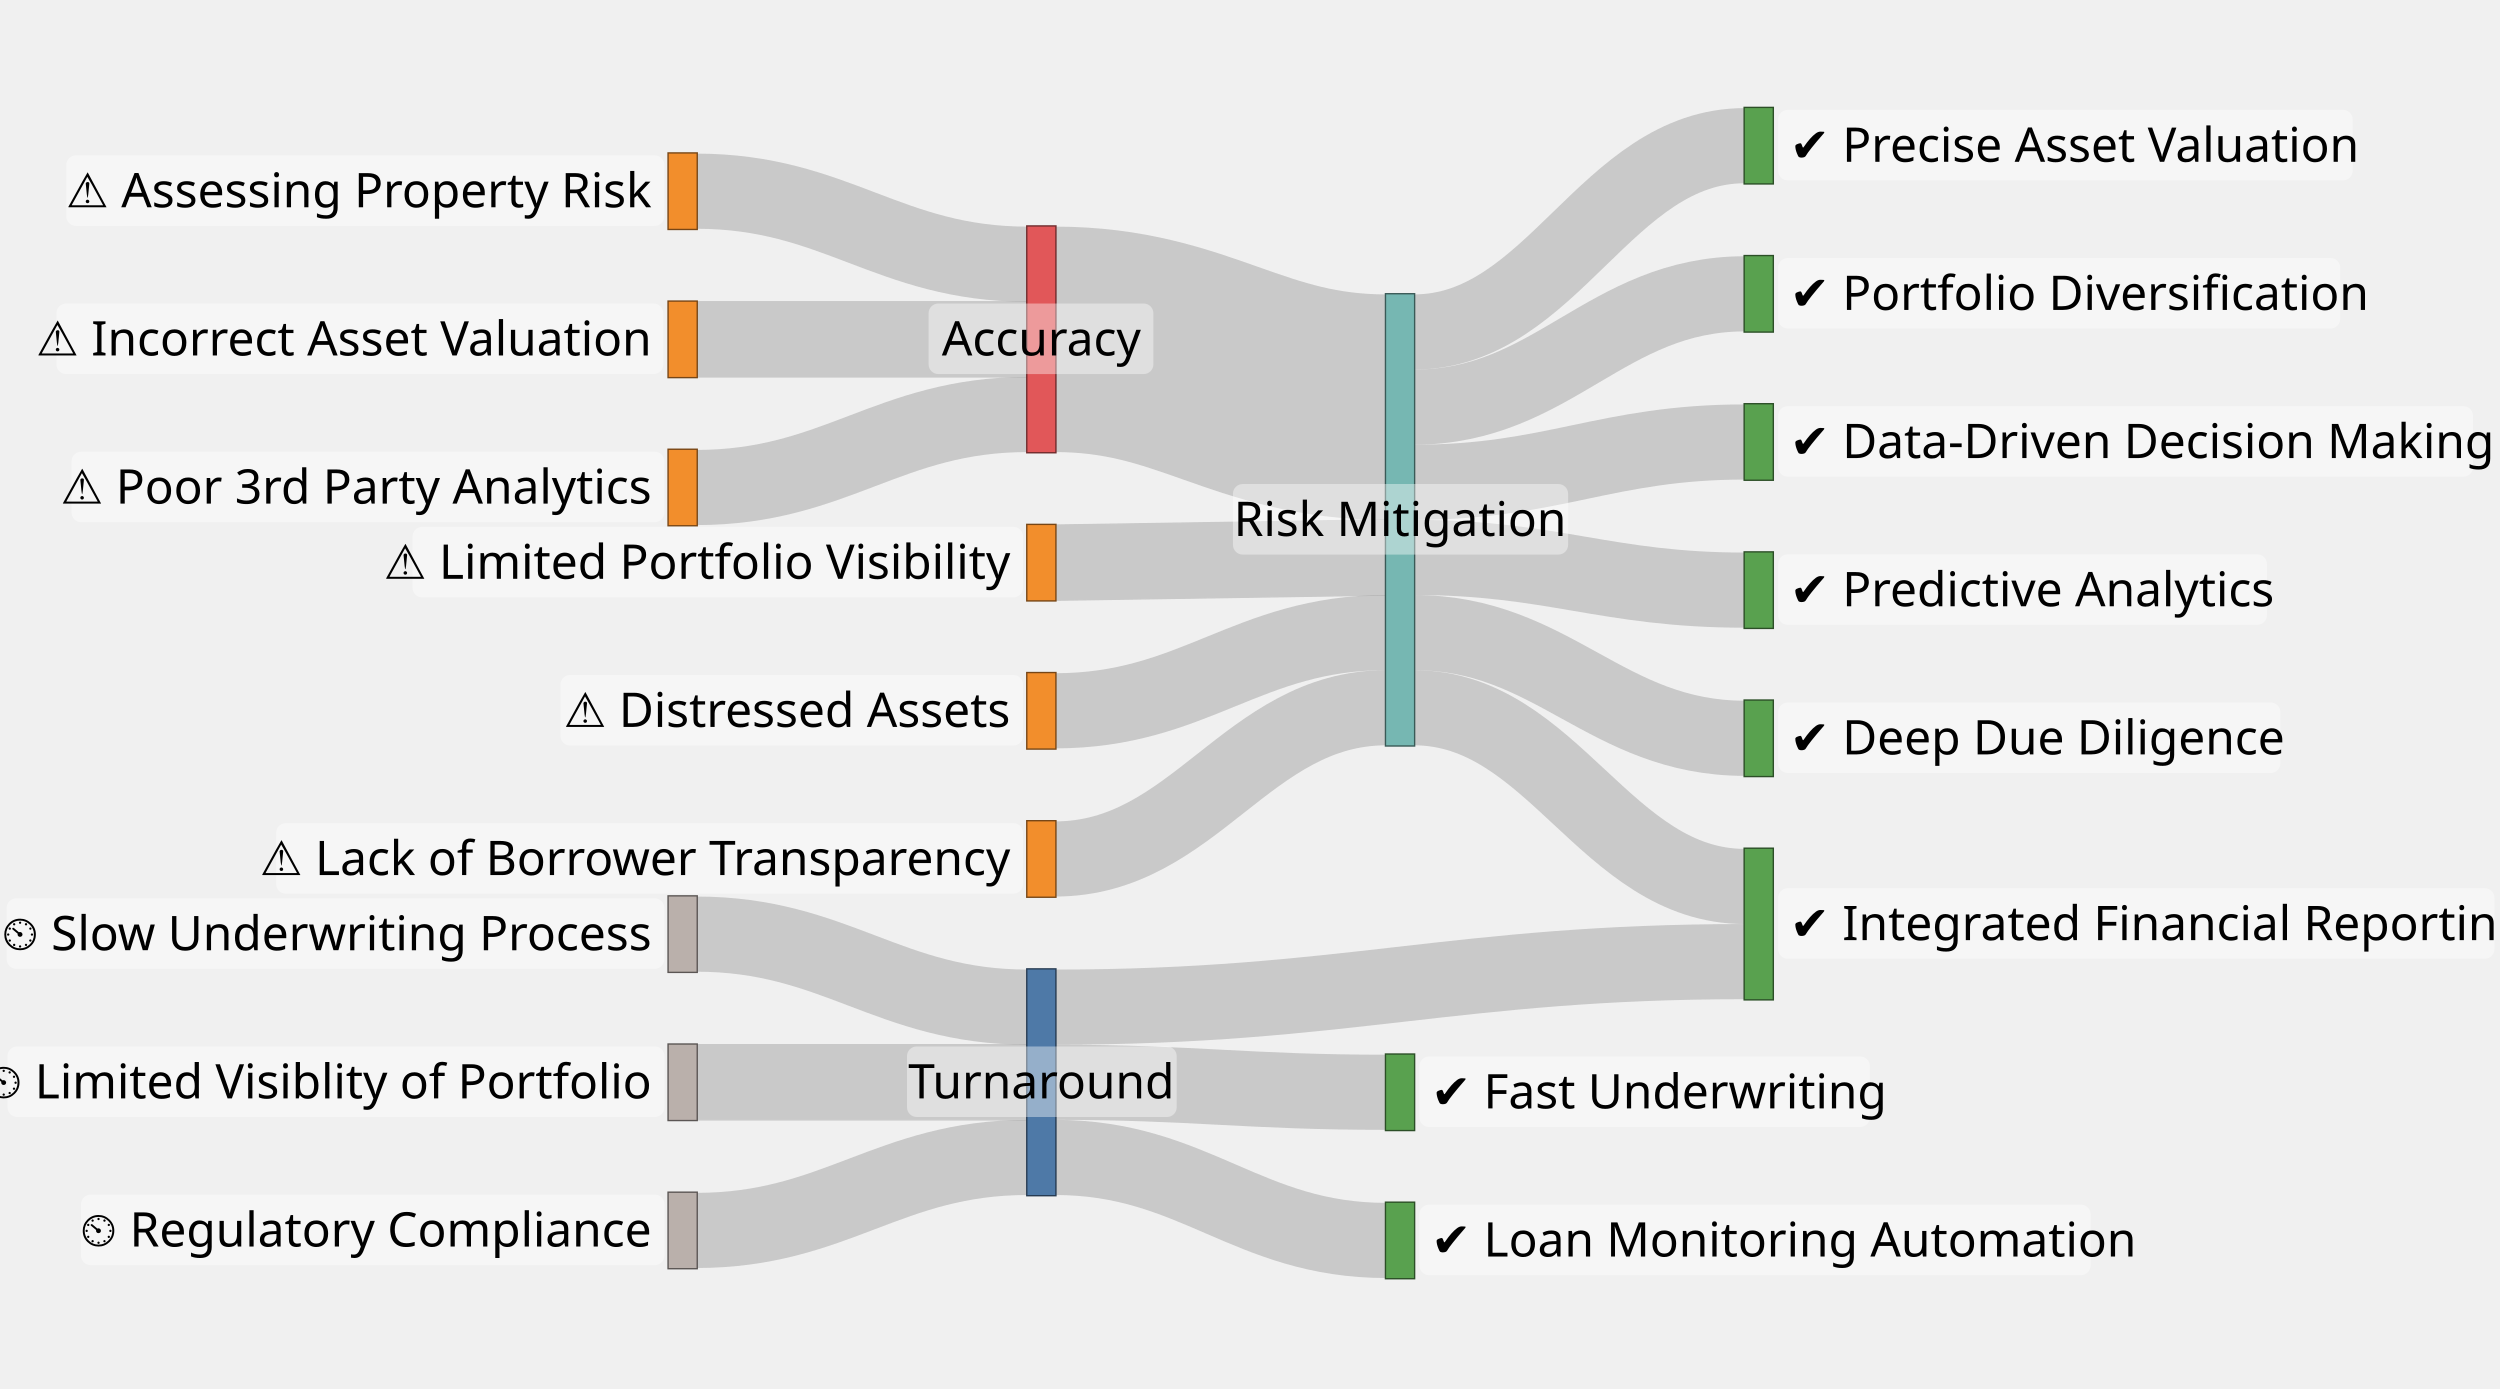
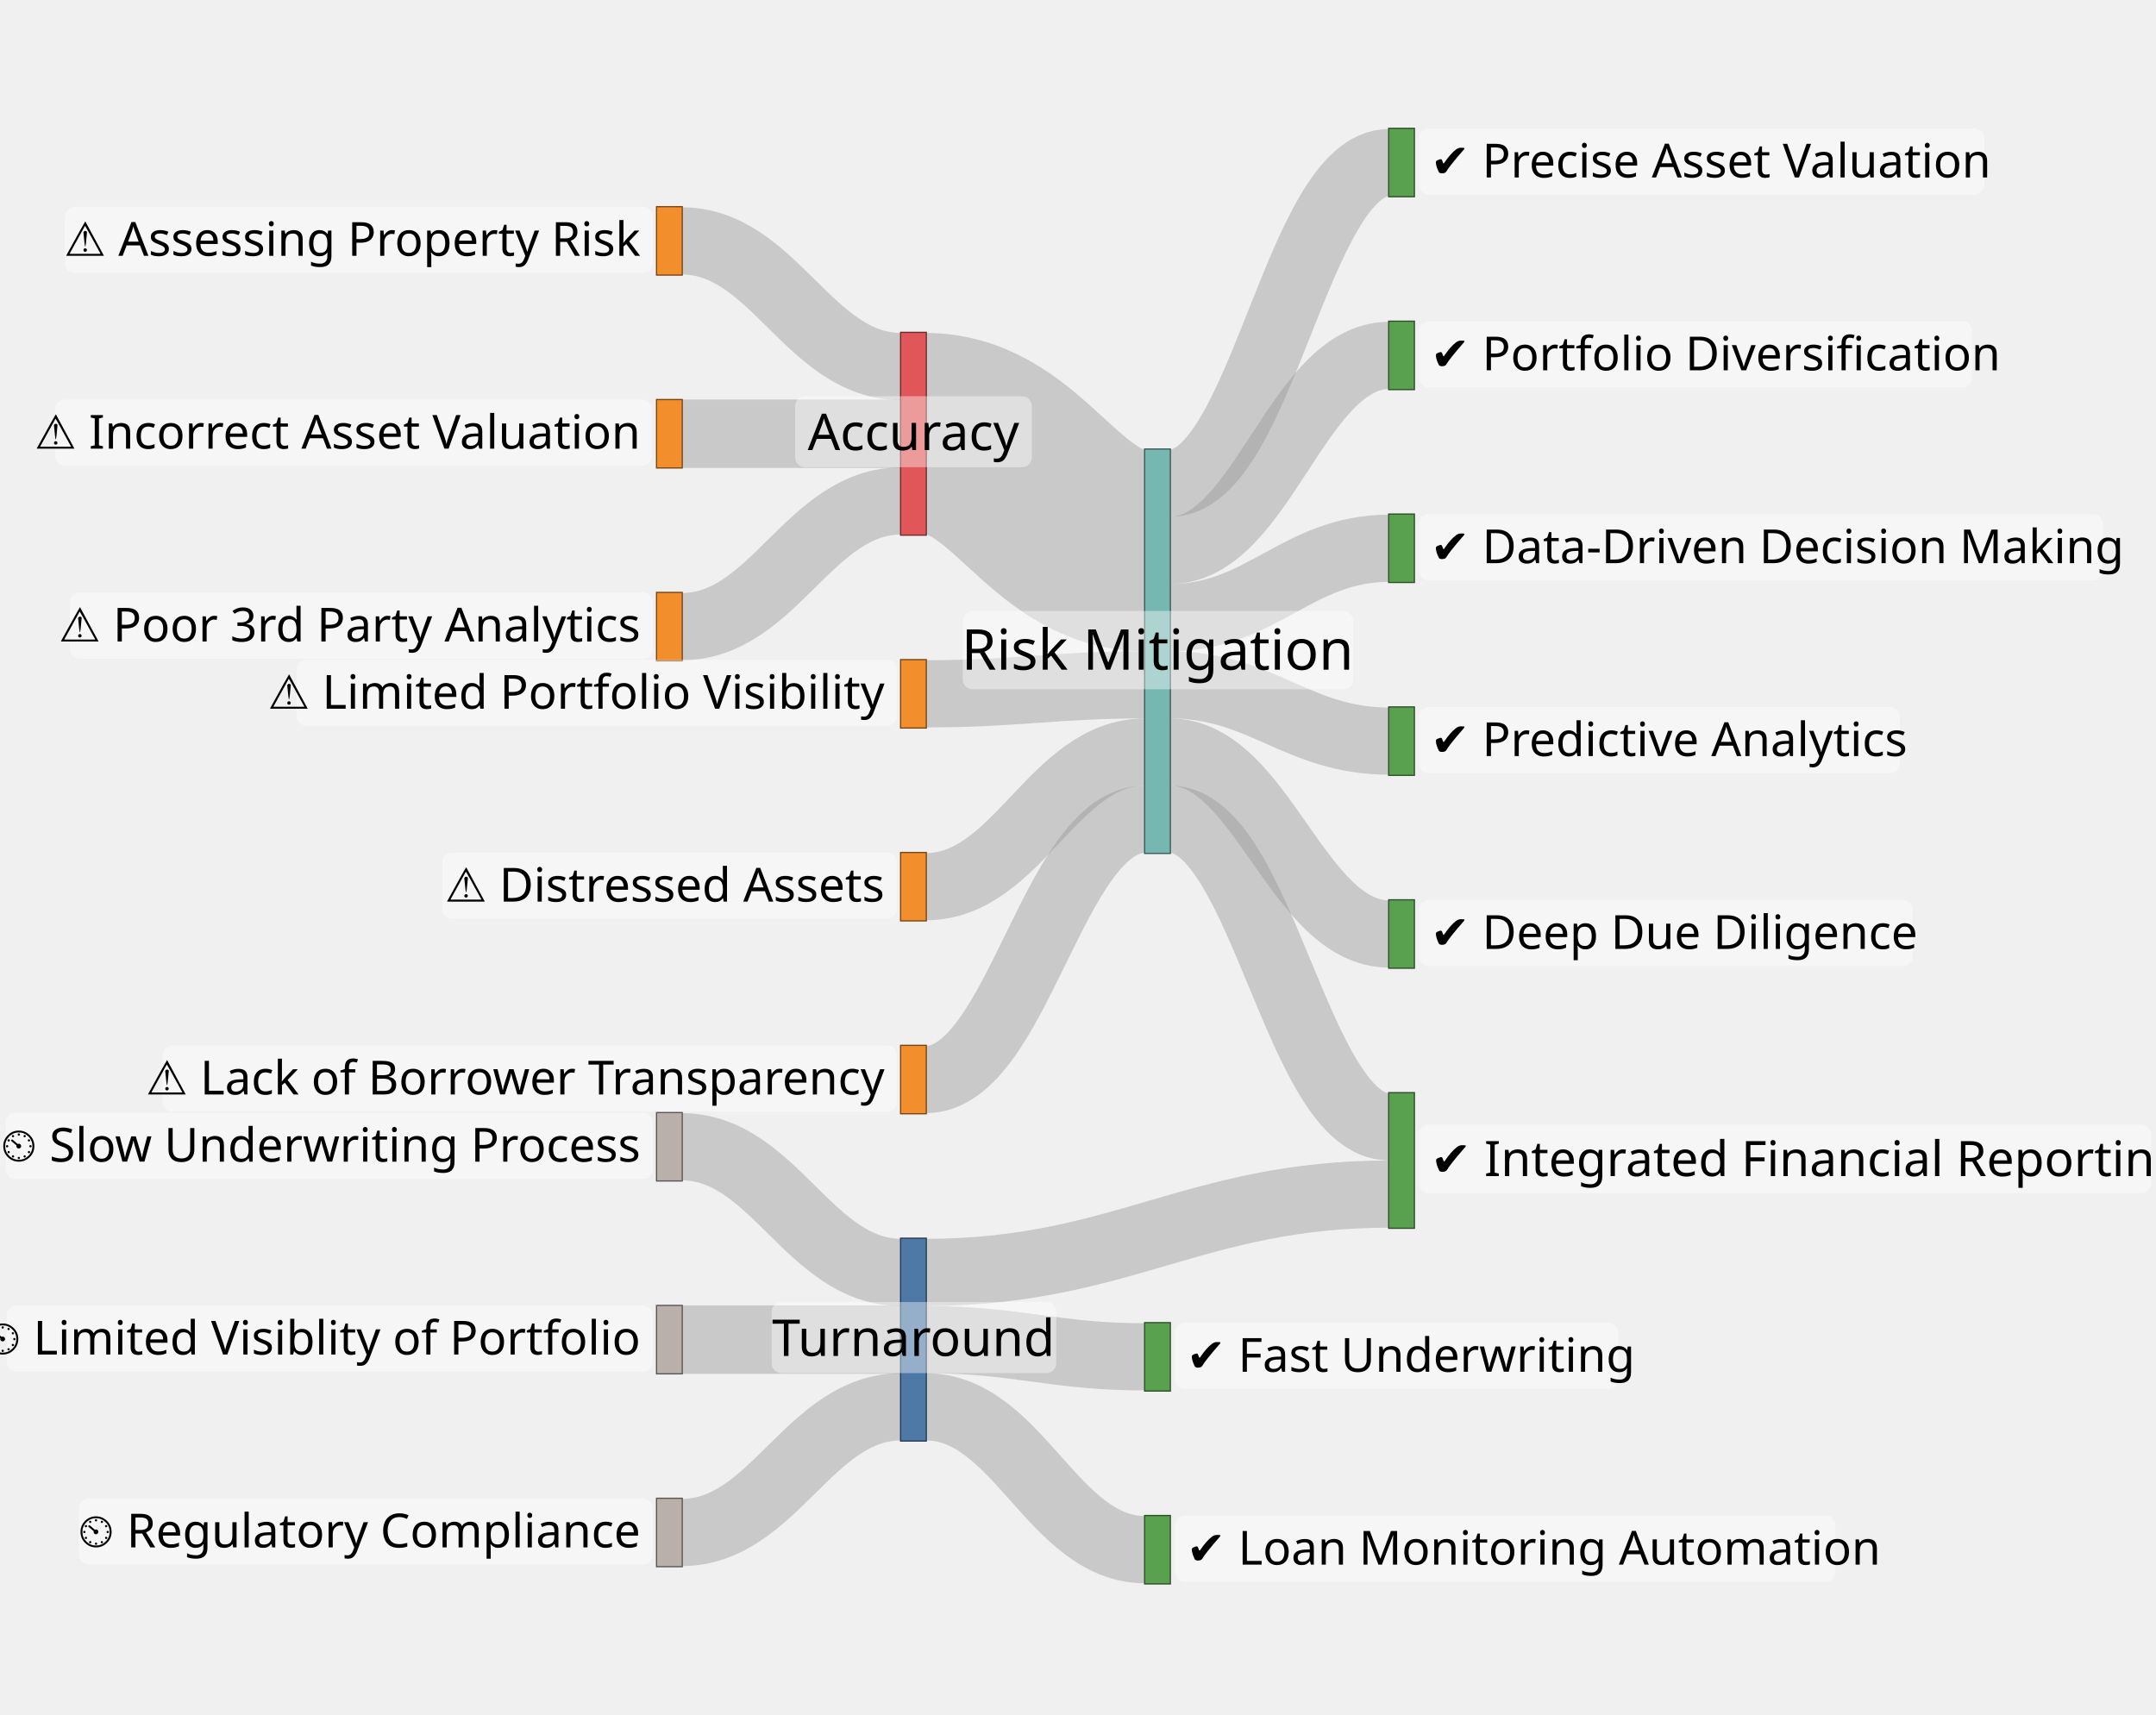
- <svg xmlns="http://www.w3.org/2000/svg" height="500" width="900">
-   <g transform="translate(240.754,2)">
+ <svg xmlns="http://www.w3.org/2000/svg" height="700" width="880">
+   <g transform="translate(268.222,2)">
    <g id="sankey_flows">
-       <path id="flow12" d="M139.13 120.165C189.165 120.165 208.226 144.57 258.261 144.57" fill="none" stroke-width="81.161" stroke="#999999" opacity="0.45" />
-       <path id="flow0" d="M10 334.284C60.035 334.284 79.096 360.568 129.13 360.568" fill="none" stroke-width="27.054" stroke="#999999" opacity="0.45" />
-       <path id="flow1" d="M10 374.094v27.054L129.13 401.148v-27.054z" fill="#999999" stroke-width="0.5" stroke="#999999" opacity="0.45" />
-       <path id="flow2" d="M10 440.958C60.035 440.958 79.096 414.675 129.13 414.675" fill="none" stroke-width="27.054" stroke="#999999" opacity="0.45" />
-       <path id="flow3" d="M10 66.827C60.035 66.827 79.096 93.111 129.13 93.111" fill="none" stroke-width="27.054" stroke="#999999" opacity="0.45" />
-       <path id="flow4" d="M10 106.638v27.054L129.13 133.691v-27.054z" fill="#999999" stroke-width="0.5" stroke="#999999" opacity="0.45" />
-       <path id="flow5" d="M10 173.502C60.035 173.502 79.096 147.218 129.13 147.218" fill="none" stroke-width="27.054" stroke="#999999" opacity="0.45" />
-       <path id="flow6" d="M139.13 187.029v27.054L258.261 212.204v-27.054z" fill="#999999" stroke-width="0.5" stroke="#999999" opacity="0.45" />
-       <path id="flow7" d="M139.13 253.893C189.165 253.893 208.226 225.73 258.261 225.73" fill="none" stroke-width="27.054" stroke="#999999" opacity="0.45" />
-       <path id="flow8" d="M139.13 307.23C189.165 307.23 208.226 252.784 258.261 252.784" fill="none" stroke-width="27.054" stroke="#999999" opacity="0.45" />
-       <path id="flow9" d="M139.13 387.621C189.165 387.621 208.226 391.224 258.261 391.224" fill="none" stroke-width="27.054" stroke="#999999" opacity="0.45" />
-       <path id="flow10" d="M139.13 414.675C189.165 414.675 208.226 444.561 258.261 444.561" fill="none" stroke-width="27.054" stroke="#999999" opacity="0.45" />
-       <path id="flow11" d="M139.13 360.568C243.4 360.568 283.122 344.179 387.391 344.179" fill="none" stroke-width="27.054" stroke="#999999" opacity="0.45" />
-       <path id="flow13" d="M268.261 117.516C318.295 117.516 337.356 50.439 387.391 50.439" fill="none" stroke-width="27.054" stroke="#999999" opacity="0.45" />
-       <path id="flow14" d="M268.261 144.57C318.295 144.57 337.356 103.776 387.391 103.776" fill="none" stroke-width="27.054" stroke="#999999" opacity="0.45" />
-       <path id="flow15" d="M268.261 171.623C318.295 171.623 337.356 157.114 387.391 157.114" fill="none" stroke-width="27.054" stroke="#999999" opacity="0.45" />
-       <path id="flow16" d="M268.261 252.784C318.295 252.784 337.356 317.126 387.391 317.126" fill="none" stroke-width="27.054" stroke="#999999" opacity="0.45" />
-       <path id="flow17" d="M268.261 198.677C318.295 198.677 337.356 210.451 387.391 210.451" fill="none" stroke-width="27.054" stroke="#999999" opacity="0.45" />
-       <path id="flow18" d="M268.261 225.73C318.295 225.73 337.356 263.788 387.391 263.788" fill="none" stroke-width="27.054" stroke="#999999" opacity="0.45" />
+       <path id="flow12" d="M109.613 175.074C147.25 175.074 161.588 222.709 199.225 222.709" fill="none" stroke-width="82.299" stroke="#999999" opacity="0.45" />
+       <path id="flow0" d="M10 466.147C47.637 466.147 61.975 517.45 99.613 517.45" fill="none" stroke-width="27.433" stroke="#999999" opacity="0.45" />
+       <path id="flow1" d="M10 531.166v27.433L99.613 558.599v-27.433z" fill="#999999" stroke-width="0.5" stroke="#999999" opacity="0.45" />
+       <path id="flow2" d="M10 623.618C47.637 623.618 61.975 572.315 99.613 572.315" fill="none" stroke-width="27.433" stroke="#999999" opacity="0.45" />
+       <path id="flow3" d="M10 96.338C47.637 96.338 61.975 147.641 99.613 147.641" fill="none" stroke-width="27.433" stroke="#999999" opacity="0.45" />
+       <path id="flow4" d="M10 161.357v27.433L99.613 188.79v-27.433z" fill="#999999" stroke-width="0.5" stroke="#999999" opacity="0.45" />
+       <path id="flow5" d="M10 253.81C47.637 253.81 61.975 202.507 99.613 202.507" fill="none" stroke-width="27.433" stroke="#999999" opacity="0.45" />
+       <path id="flow6" d="M109.613 281.242C147.25 281.242 161.588 277.575 199.225 277.575" fill="none" stroke-width="27.433" stroke="#999999" opacity="0.45" />
+       <path id="flow7" d="M109.613 359.978C147.25 359.978 161.588 305.008 199.225 305.008" fill="none" stroke-width="27.433" stroke="#999999" opacity="0.45" />
+       <path id="flow8" d="M109.613 438.714C147.25 438.714 161.588 332.441 199.225 332.441" fill="none" stroke-width="27.433" stroke="#999999" opacity="0.45" />
+       <path id="flow9" d="M109.613 544.883C147.25 544.883 161.588 551.914 199.225 551.914" fill="none" stroke-width="27.433" stroke="#999999" opacity="0.45" />
+       <path id="flow10" d="M109.613 572.315C147.25 572.315 161.588 630.65 199.225 630.65" fill="none" stroke-width="27.433" stroke="#999999" opacity="0.45" />
+       <path id="flow11" d="M109.613 517.45C189.087 517.45 219.363 485.462 298.838 485.462" fill="none" stroke-width="27.433" stroke="#999999" opacity="0.45" />
+       <path id="flow13" d="M209.225 195.277C246.862 195.277 261.2 64.35 298.838 64.35" fill="none" stroke-width="27.433" stroke="#999999" opacity="0.45" />
+       <path id="flow14" d="M209.225 222.709C246.862 222.709 261.2 143.086 298.838 143.086" fill="none" stroke-width="27.433" stroke="#999999" opacity="0.45" />
+       <path id="flow15" d="M209.225 250.142C246.862 250.142 261.2 221.821 298.838 221.821" fill="none" stroke-width="27.433" stroke="#999999" opacity="0.45" />
+       <path id="flow16" d="M209.225 332.441C246.862 332.441 261.2 458.029 298.838 458.029" fill="none" stroke-width="27.433" stroke="#999999" opacity="0.45" />
+       <path id="flow17" d="M209.225 277.575C246.862 277.575 261.2 300.557 298.838 300.557" fill="none" stroke-width="27.433" stroke="#999999" opacity="0.45" />
+       <path id="flow18" d="M209.225 305.008C246.862 305.008 261.2 379.293 298.838 379.293" fill="none" stroke-width="27.433" stroke="#999999" opacity="0.45" />
    </g>
    <g id="sankey_nodes">
      <g class="node">
-         <rect id="r0_border" class="for_r0" x="0" y="320.757" height="27.054" width="10" stroke="rgb(91, 86, 84)" stroke-width="1" fill="none" />
-         <rect id="r0" class="for_r0" x="0" y="320.757" height="27.054" width="10" fill="#bab0ab" fill-opacity="1" />
+         <rect id="r0_border" class="for_r0" x="0" y="452.43" height="27.433" width="10" stroke="rgb(91, 86, 84)" stroke-width="1" fill="none" />
+         <rect id="r0" class="for_r0" x="0" y="452.43" height="27.433" width="10" fill="#bab0ab" fill-opacity="1" />
      </g>
      <g class="node">
-         <rect id="r1_border" class="for_r1" x="129.13" y="347.041" height="81.161" width="10" stroke="rgb(38, 59, 82)" stroke-width="1" fill="none" />
-         <rect id="r1" class="for_r1" x="129.13" y="347.041" height="81.161" width="10" fill="#4e79a7" fill-opacity="1" />
+         <rect id="r1_border" class="for_r1" x="99.613" y="503.733" height="82.299" width="10" stroke="rgb(38, 59, 82)" stroke-width="1" fill="none" />
+         <rect id="r1" class="for_r1" x="99.613" y="503.733" height="82.299" width="10" fill="#4e79a7" fill-opacity="1" />
      </g>
      <g class="node">
-         <rect id="r2_border" class="for_r2" x="0" y="374.094" height="27.054" width="10" stroke="rgb(91, 86, 84)" stroke-width="1" fill="none" />
-         <rect id="r2" class="for_r2" x="0" y="374.094" height="27.054" width="10" fill="#bab0ab" fill-opacity="1" />
+         <rect id="r2_border" class="for_r2" x="0" y="531.166" height="27.433" width="10" stroke="rgb(91, 86, 84)" stroke-width="1" fill="none" />
+         <rect id="r2" class="for_r2" x="0" y="531.166" height="27.433" width="10" fill="#bab0ab" fill-opacity="1" />
      </g>
      <g class="node">
-         <rect id="r3_border" class="for_r3" x="0" y="427.432" height="27.054" width="10" stroke="rgb(91, 86, 84)" stroke-width="1" fill="none" />
-         <rect id="r3" class="for_r3" x="0" y="427.432" height="27.054" width="10" fill="#bab0ab" fill-opacity="1" />
+         <rect id="r3_border" class="for_r3" x="0" y="609.902" height="27.433" width="10" stroke="rgb(91, 86, 84)" stroke-width="1" fill="none" />
+         <rect id="r3" class="for_r3" x="0" y="609.902" height="27.433" width="10" fill="#bab0ab" fill-opacity="1" />
      </g>
      <g class="node">
-         <rect id="r4_border" class="for_r4" x="0" y="53.301" height="27.054" width="10" stroke="rgb(119, 70, 22)" stroke-width="1" fill="none" />
-         <rect id="r4" class="for_r4" x="0" y="53.301" height="27.054" width="10" fill="#f28e2c" fill-opacity="1" />
+         <rect id="r4_border" class="for_r4" x="0" y="82.621" height="27.433" width="10" stroke="rgb(119, 70, 22)" stroke-width="1" fill="none" />
+         <rect id="r4" class="for_r4" x="0" y="82.621" height="27.433" width="10" fill="#f28e2c" fill-opacity="1" />
      </g>
      <g class="node">
-         <rect id="r5_border" class="for_r5" x="129.13" y="79.584" height="81.161" width="10" stroke="rgb(110, 43, 44)" stroke-width="1" fill="none" />
-         <rect id="r5" class="for_r5" x="129.13" y="79.584" height="81.161" width="10" fill="#e15759" fill-opacity="1" />
+         <rect id="r5_border" class="for_r5" x="99.613" y="133.924" height="82.299" width="10" stroke="rgb(110, 43, 44)" stroke-width="1" fill="none" />
+         <rect id="r5" class="for_r5" x="99.613" y="133.924" height="82.299" width="10" fill="#e15759" fill-opacity="1" />
      </g>
      <g class="node">
-         <rect id="r6_border" class="for_r6" x="0" y="106.638" height="27.054" width="10" stroke="rgb(119, 70, 22)" stroke-width="1" fill="none" />
-         <rect id="r6" class="for_r6" x="0" y="106.638" height="27.054" width="10" fill="#f28e2c" fill-opacity="1" />
+         <rect id="r6_border" class="for_r6" x="0" y="161.357" height="27.433" width="10" stroke="rgb(119, 70, 22)" stroke-width="1" fill="none" />
+         <rect id="r6" class="for_r6" x="0" y="161.357" height="27.433" width="10" fill="#f28e2c" fill-opacity="1" />
      </g>
      <g class="node">
-         <rect id="r7_border" class="for_r7" x="0" y="159.975" height="27.054" width="10" stroke="rgb(119, 70, 22)" stroke-width="1" fill="none" />
-         <rect id="r7" class="for_r7" x="0" y="159.975" height="27.054" width="10" fill="#f28e2c" fill-opacity="1" />
+         <rect id="r7_border" class="for_r7" x="0" y="240.093" height="27.433" width="10" stroke="rgb(119, 70, 22)" stroke-width="1" fill="none" />
+         <rect id="r7" class="for_r7" x="0" y="240.093" height="27.433" width="10" fill="#f28e2c" fill-opacity="1" />
      </g>
      <g class="node">
-         <rect id="r8_border" class="for_r8" x="129.13" y="187.029" height="27.054" width="10" stroke="rgb(119, 70, 22)" stroke-width="1" fill="none" />
-         <rect id="r8" class="for_r8" x="129.13" y="187.029" height="27.054" width="10" fill="#f28e2c" fill-opacity="1" />
+         <rect id="r8_border" class="for_r8" x="99.613" y="267.526" height="27.433" width="10" stroke="rgb(119, 70, 22)" stroke-width="1" fill="none" />
+         <rect id="r8" class="for_r8" x="99.613" y="267.526" height="27.433" width="10" fill="#f28e2c" fill-opacity="1" />
      </g>
      <g class="node">
-         <rect id="r9_border" class="for_r9" x="258.261" y="103.989" height="162.321" width="10" stroke="rgb(58, 90, 87)" stroke-width="1" fill="none" />
-         <rect id="r9" class="for_r9" x="258.261" y="103.989" height="162.321" width="10" fill="#76b7b2" fill-opacity="1" />
+         <rect id="r9_border" class="for_r9" x="199.225" y="181.56" height="164.597" width="10" stroke="rgb(58, 90, 87)" stroke-width="1" fill="none" />
+         <rect id="r9" class="for_r9" x="199.225" y="181.56" height="164.597" width="10" fill="#76b7b2" fill-opacity="1" />
      </g>
      <g class="node">
-         <rect id="r10_border" class="for_r10" x="129.13" y="240.366" height="27.054" width="10" stroke="rgb(119, 70, 22)" stroke-width="1" fill="none" />
-         <rect id="r10" class="for_r10" x="129.13" y="240.366" height="27.054" width="10" fill="#f28e2c" fill-opacity="1" />
+         <rect id="r10_border" class="for_r10" x="99.613" y="346.262" height="27.433" width="10" stroke="rgb(119, 70, 22)" stroke-width="1" fill="none" />
+         <rect id="r10" class="for_r10" x="99.613" y="346.262" height="27.433" width="10" fill="#f28e2c" fill-opacity="1" />
      </g>
      <g class="node">
-         <rect id="r11_border" class="for_r11" x="129.13" y="293.703" height="27.054" width="10" stroke="rgb(119, 70, 22)" stroke-width="1" fill="none" />
-         <rect id="r11" class="for_r11" x="129.13" y="293.703" height="27.054" width="10" fill="#f28e2c" fill-opacity="1" />
+         <rect id="r11_border" class="for_r11" x="99.613" y="424.998" height="27.433" width="10" stroke="rgb(119, 70, 22)" stroke-width="1" fill="none" />
+         <rect id="r11" class="for_r11" x="99.613" y="424.998" height="27.433" width="10" fill="#f28e2c" fill-opacity="1" />
      </g>
      <g class="node">
-         <rect id="r12_border" class="for_r12" x="258.261" y="377.697" height="27.054" width="10" stroke="rgb(44, 79, 39)" stroke-width="1" fill="none" />
-         <rect id="r12" class="for_r12" x="258.261" y="377.697" height="27.054" width="10" fill="#59a14f" fill-opacity="1" />
+         <rect id="r12_border" class="for_r12" x="199.225" y="538.198" height="27.433" width="10" stroke="rgb(44, 79, 39)" stroke-width="1" fill="none" />
+         <rect id="r12" class="for_r12" x="199.225" y="538.198" height="27.433" width="10" fill="#59a14f" fill-opacity="1" />
      </g>
      <g class="node">
-         <rect id="r13_border" class="for_r13" x="258.261" y="431.034" height="27.054" width="10" stroke="rgb(44, 79, 39)" stroke-width="1" fill="none" />
-         <rect id="r13" class="for_r13" x="258.261" y="431.034" height="27.054" width="10" fill="#59a14f" fill-opacity="1" />
+         <rect id="r13_border" class="for_r13" x="199.225" y="616.934" height="27.433" width="10" stroke="rgb(44, 79, 39)" stroke-width="1" fill="none" />
+         <rect id="r13" class="for_r13" x="199.225" y="616.934" height="27.433" width="10" fill="#59a14f" fill-opacity="1" />
      </g>
      <g class="node">
-         <rect id="r14_border" class="for_r14" x="387.391" y="303.599" height="54.107" width="10" stroke="rgb(44, 79, 39)" stroke-width="1" fill="none" />
-         <rect id="r14" class="for_r14" x="387.391" y="303.599" height="54.107" width="10" fill="#59a14f" fill-opacity="1" />
+         <rect id="r14_border" class="for_r14" x="298.838" y="444.312" height="54.866" width="10" stroke="rgb(44, 79, 39)" stroke-width="1" fill="none" />
+         <rect id="r14" class="for_r14" x="298.838" y="444.312" height="54.866" width="10" fill="#59a14f" fill-opacity="1" />
      </g>
      <g class="node">
-         <rect id="r15_border" class="for_r15" x="387.391" y="36.912" height="27.054" width="10" stroke="rgb(44, 79, 39)" stroke-width="1" fill="none" />
-         <rect id="r15" class="for_r15" x="387.391" y="36.912" height="27.054" width="10" fill="#59a14f" fill-opacity="1" />
+         <rect id="r15_border" class="for_r15" x="298.838" y="50.633" height="27.433" width="10" stroke="rgb(44, 79, 39)" stroke-width="1" fill="none" />
+         <rect id="r15" class="for_r15" x="298.838" y="50.633" height="27.433" width="10" fill="#59a14f" fill-opacity="1" />
      </g>
      <g class="node">
-         <rect id="r16_border" class="for_r16" x="387.391" y="90.25" height="27.054" width="10" stroke="rgb(44, 79, 39)" stroke-width="1" fill="none" />
-         <rect id="r16" class="for_r16" x="387.391" y="90.25" height="27.054" width="10" fill="#59a14f" fill-opacity="1" />
+         <rect id="r16_border" class="for_r16" x="298.838" y="129.369" height="27.433" width="10" stroke="rgb(44, 79, 39)" stroke-width="1" fill="none" />
+         <rect id="r16" class="for_r16" x="298.838" y="129.369" height="27.433" width="10" fill="#59a14f" fill-opacity="1" />
      </g>
      <g class="node">
-         <rect id="r17_border" class="for_r17" x="387.391" y="143.587" height="27.054" width="10" stroke="rgb(44, 79, 39)" stroke-width="1" fill="none" />
-         <rect id="r17" class="for_r17" x="387.391" y="143.587" height="27.054" width="10" fill="#59a14f" fill-opacity="1" />
+         <rect id="r17_border" class="for_r17" x="298.838" y="208.105" height="27.433" width="10" stroke="rgb(44, 79, 39)" stroke-width="1" fill="none" />
+         <rect id="r17" class="for_r17" x="298.838" y="208.105" height="27.433" width="10" fill="#59a14f" fill-opacity="1" />
      </g>
      <g class="node">
-         <rect id="r18_border" class="for_r18" x="387.391" y="196.924" height="27.054" width="10" stroke="rgb(44, 79, 39)" stroke-width="1" fill="none" />
-         <rect id="r18" class="for_r18" x="387.391" y="196.924" height="27.054" width="10" fill="#59a14f" fill-opacity="1" />
+         <rect id="r18_border" class="for_r18" x="298.838" y="286.841" height="27.433" width="10" stroke="rgb(44, 79, 39)" stroke-width="1" fill="none" />
+         <rect id="r18" class="for_r18" x="298.838" y="286.841" height="27.433" width="10" fill="#59a14f" fill-opacity="1" />
      </g>
      <g class="node">
-         <rect id="r19_border" class="for_r19" x="387.391" y="250.262" height="27.054" width="10" stroke="rgb(44, 79, 39)" stroke-width="1" fill="none" />
-         <rect id="r19" class="for_r19" x="387.391" y="250.262" height="27.054" width="10" fill="#59a14f" fill-opacity="1" />
+         <rect id="r19_border" class="for_r19" x="298.838" y="365.577" height="27.433" width="10" stroke="rgb(44, 79, 39)" stroke-width="1" fill="none" />
+         <rect id="r19" class="for_r19" x="298.838" y="365.577" height="27.433" width="10" fill="#59a14f" fill-opacity="1" />
      </g>
    </g>
-     <g id="sankey_labels" font-family="sans-serif" font-size="14px" fill="#000000">
-       <rect id="label0_bg" class="for_r0" x="-238.371" y="321.384" width="236.784" height="25.4" rx="3.5" fill="#fff" fill-opacity="0.4" stroke="none" stroke-width="0" stroke-opacity="0" />
-       <text id="label0" class="for_r0" text-anchor="end" x="-6.17" y="334.284" font-weight="400" font-size="17.22px" dy="5.8">⏲ Slow Underwriting Process</text>
-       <rect id="label1_bg" class="for_r1" x="85.758" y="374.721" width="97.104" height="25.4" rx="3.5" fill="#fff" fill-opacity="0.4" stroke="none" stroke-width="0" stroke-opacity="0" />
-       <text id="label1" class="for_r1" text-anchor="middle" x="134.13" y="387.621" font-weight="400" font-size="17.22px" dy="5.8">Turnaround</text>
-       <rect id="label2_bg" class="for_r2" x="-238.058" y="374.721" width="236.515" height="25.4" rx="3.5" fill="#fff" fill-opacity="0.4" stroke="none" stroke-width="0" stroke-opacity="0" />
-       <text id="label2" class="for_r2" text-anchor="end" x="-6.17" y="387.621" font-weight="400" font-size="17.22px" dy="5.8">⏲ Limited Visiblity of Portfolio</text>
-       <rect id="label3_bg" class="for_r3" x="-211.605" y="428.058" width="210.061" height="25.4" rx="3.5" fill="#fff" fill-opacity="0.4" stroke="none" stroke-width="0" stroke-opacity="0" />
-       <text id="label3" class="for_r3" text-anchor="end" x="-6.17" y="440.958" font-weight="400" font-size="17.22px" dy="5.8">⏲ Regulatory Compliance</text>
-       <rect id="label4_bg" class="for_r4" x="-216.902" y="53.927" width="215.314" height="25.4" rx="3.5" fill="#fff" fill-opacity="0.4" stroke="none" stroke-width="0" stroke-opacity="0" />
-       <text id="label4" class="for_r4" text-anchor="end" x="-6.17" y="66.827" font-weight="400" font-size="17.22px" dy="5.8">⚠ Assessing Property Risk</text>
-       <rect id="label5_bg" class="for_r5" x="93.54" y="107.265" width="80.928" height="25.4" rx="3.5" fill="#fff" fill-opacity="0.4" stroke="none" stroke-width="0" stroke-opacity="0" />
-       <text id="label5" class="for_r5" text-anchor="middle" x="134.13" y="120.165" font-weight="400" font-size="17.22px" dy="5.8">Accuracy</text>
-       <rect id="label6_bg" class="for_r6" x="-220.433" y="107.265" width="218.463" height="25.4" rx="3.5" fill="#fff" fill-opacity="0.4" stroke="none" stroke-width="0" stroke-opacity="0" />
-       <text id="label6" class="for_r6" text-anchor="end" x="-6.17" y="120.165" font-weight="400" font-size="17.22px" dy="5.8">⚠ Incorrect Asset Valuation</text>
-       <rect id="label7_bg" class="for_r7" x="-214.996" y="160.602" width="213.414" height="25.4" rx="3.5" fill="#fff" fill-opacity="0.4" stroke="none" stroke-width="0" stroke-opacity="0" />
-       <text id="label7" class="for_r7" text-anchor="end" x="-6.17" y="173.502" font-weight="400" font-size="17.22px" dy="5.8">⚠ Poor 3rd Party Analytics</text>
-       <rect id="label8_bg" class="for_r8" x="-92.24" y="187.656" width="219.784" height="25.4" rx="3.5" fill="#fff" fill-opacity="0.4" stroke="none" stroke-width="0" stroke-opacity="0" />
-       <text id="label8" class="for_r8" text-anchor="end" x="122.96" y="200.556" font-weight="400" font-size="17.22px" dy="5.8">⚠ Limited Portfolio Visibility</text>
-       <rect id="label9_bg" class="for_r9" x="203.108" y="172.25" width="120.666" height="25.4" rx="3.5" fill="#fff" fill-opacity="0.4" stroke="none" stroke-width="0" stroke-opacity="0" />
-       <text id="label9" class="for_r9" text-anchor="middle" x="263.261" y="185.15" font-weight="400" font-size="17.22px" dy="5.8">Risk Mitigation</text>
-       <rect id="label10_bg" class="for_r10" x="-38.99" y="240.993" width="166.532" height="25.4" rx="3.5" fill="#fff" fill-opacity="0.4" stroke="none" stroke-width="0" stroke-opacity="0" />
-       <text id="label10" class="for_r10" text-anchor="end" x="122.96" y="253.893" font-weight="400" font-size="17.22px" dy="5.8">⚠ Distressed Assets</text>
-       <rect id="label11_bg" class="for_r11" x="-141.35" y="294.33" width="268.893" height="25.4" rx="3.5" fill="#fff" fill-opacity="0.4" stroke="none" stroke-width="0" stroke-opacity="0" />
-       <text id="label11" class="for_r11" text-anchor="end" x="122.96" y="307.23" font-weight="400" font-size="17.22px" dy="5.8">⚠ Lack of Borrower Transparency</text>
-       <rect id="label12_bg" class="for_r12" x="270.231" y="378.324" width="162.182" height="25.4" rx="3.5" fill="#fff" fill-opacity="0.4" stroke="none" stroke-width="0" stroke-opacity="0" />
-       <text id="label12" class="for_r12" text-anchor="start" x="274.431" y="391.224" font-weight="400" font-size="17.22px" dy="5.8">✔ Fast Underwriting</text>
-       <rect id="label13_bg" class="for_r13" x="270.231" y="431.661" width="241.635" height="25.4" rx="3.5" fill="#fff" fill-opacity="0.4" stroke="none" stroke-width="0" stroke-opacity="0" />
-       <text id="label13" class="for_r13" text-anchor="start" x="274.431" y="444.561" font-weight="400" font-size="17.22px" dy="5.8">✔ Loan Monitoring Automation</text>
-       <rect id="label14_bg" class="for_r14" x="399.361" y="317.752" width="257.885" height="25.4" rx="3.5" fill="#fff" fill-opacity="0.4" stroke="none" stroke-width="0" stroke-opacity="0" />
-       <text id="label14" class="for_r14" text-anchor="start" x="403.561" y="330.652" font-weight="400" font-size="17.22px" dy="5.8">✔ Integrated Financial Reporting</text>
-       <rect id="label15_bg" class="for_r15" x="399.361" y="37.539" width="206.854" height="25.4" rx="3.5" fill="#fff" fill-opacity="0.4" stroke="none" stroke-width="0" stroke-opacity="0" />
-       <text id="label15" class="for_r15" text-anchor="start" x="403.561" y="50.439" font-weight="400" font-size="17.22px" dy="5.8">✔ Precise Asset Valuation</text>
-       <rect id="label16_bg" class="for_r16" x="399.361" y="90.876" width="202.369" height="25.4" rx="3.5" fill="#fff" fill-opacity="0.4" stroke="none" stroke-width="0" stroke-opacity="0" />
-       <text id="label16" class="for_r16" text-anchor="start" x="403.561" y="103.776" font-weight="400" font-size="17.22px" dy="5.8">✔ Portfolio Diversification</text>
-       <rect id="label17_bg" class="for_r17" x="399.361" y="144.214" width="250.182" height="25.4" rx="3.5" fill="#fff" fill-opacity="0.4" stroke="none" stroke-width="0" stroke-opacity="0" />
-       <text id="label17" class="for_r17" text-anchor="start" x="403.561" y="157.114" font-weight="400" font-size="17.22px" dy="5.8">✔ Data-Driven Decision Making</text>
-       <rect id="label18_bg" class="for_r18" x="399.361" y="197.551" width="175.978" height="25.4" rx="3.5" fill="#fff" fill-opacity="0.4" stroke="none" stroke-width="0" stroke-opacity="0" />
-       <text id="label18" class="for_r18" text-anchor="start" x="403.561" y="210.451" font-weight="400" font-size="17.22px" dy="5.8">✔ Predictive Analytics</text>
-       <rect id="label19_bg" class="for_r19" x="399.361" y="250.888" width="180.818" height="25.4" rx="3.5" fill="#fff" fill-opacity="0.4" stroke="none" stroke-width="0" stroke-opacity="0" />
-       <text id="label19" class="for_r19" text-anchor="start" x="403.561" y="263.788" font-weight="400" font-size="17.22px" dy="5.8">✔ Deep Due Diligence</text>
+     <g id="sankey_labels" font-family="sans-serif" font-size="16px" fill="#000000">
+       <rect id="label0_bg" class="for_r0" x="-265.831" y="452.237" width="264.089" height="27" rx="4" fill="#fff" fill-opacity="0.4" stroke="none" stroke-width="0" stroke-opacity="0" />
+       <text id="label0" class="for_r0" text-anchor="end" x="-6.798" y="466.147" font-weight="400" font-size="19.219px" dy="6.09">⏲ Slow Underwriting Process</text>
+       <rect id="label1_bg" class="for_r1" x="46.745" y="529.553" width="116.136" height="29" rx="4" fill="#fff" fill-opacity="0.4" stroke="none" stroke-width="0" stroke-opacity="0" />
+       <text id="label1" class="for_r1" text-anchor="middle" x="104.613" y="544.883" font-weight="400" font-size="20.74px" dy="6.67">Turnaround</text>
+       <rect id="label2_bg" class="for_r2" x="-265.487" y="530.973" width="263.674" height="27" rx="4" fill="#fff" fill-opacity="0.4" stroke="none" stroke-width="0" stroke-opacity="0" />
+       <text id="label2" class="for_r2" text-anchor="end" x="-6.798" y="544.883" font-weight="400" font-size="19.219px" dy="6.09">⏲ Limited Visiblity of Portfolio</text>
+       <rect id="label3_bg" class="for_r3" x="-235.987" y="609.708" width="234.161" height="27" rx="4" fill="#fff" fill-opacity="0.4" stroke="none" stroke-width="0" stroke-opacity="0" />
+       <text id="label3" class="for_r3" text-anchor="end" x="-6.798" y="623.618" font-weight="400" font-size="19.219px" dy="6.09">⏲ Regulatory Compliance</text>
+       <rect id="label4_bg" class="for_r4" x="-241.753" y="82.428" width="240.019" height="27" rx="4" fill="#fff" fill-opacity="0.4" stroke="none" stroke-width="0" stroke-opacity="0" />
+       <text id="label4" class="for_r4" text-anchor="end" x="-6.798" y="96.338" font-weight="400" font-size="19.219px" dy="6.09">⚠ Assessing Property Risk</text>
+       <rect id="label5_bg" class="for_r5" x="56.323" y="159.744" width="96.613" height="29" rx="4" fill="#fff" fill-opacity="0.4" stroke="none" stroke-width="0" stroke-opacity="0" />
+       <text id="label5" class="for_r5" text-anchor="middle" x="104.613" y="175.074" font-weight="400" font-size="20.74px" dy="6.67">Accuracy</text>
+       <rect id="label6_bg" class="for_r6" x="-245.706" y="161.164" width="243.573" height="27" rx="4" fill="#fff" fill-opacity="0.4" stroke="none" stroke-width="0" stroke-opacity="0" />
+       <text id="label6" class="for_r6" text-anchor="end" x="-6.798" y="175.074" font-weight="400" font-size="19.219px" dy="6.09">⚠ Incorrect Asset Valuation</text>
+       <rect id="label7_bg" class="for_r7" x="-239.643" y="239.9" width="237.9" height="27" rx="4" fill="#fff" fill-opacity="0.4" stroke="none" stroke-width="0" stroke-opacity="0" />
+       <text id="label7" class="for_r7" text-anchor="end" x="-6.798" y="253.81" font-weight="400" font-size="19.219px" dy="6.09">⚠ Poor 3rd Party Analytics</text>
+       <rect id="label8_bg" class="for_r8" x="-147.14" y="267.332" width="245.007" height="27" rx="4" fill="#fff" fill-opacity="0.4" stroke="none" stroke-width="0" stroke-opacity="0" />
+       <text id="label8" class="for_r8" text-anchor="end" x="92.815" y="281.242" font-weight="400" font-size="19.219px" dy="6.09">⚠ Limited Portfolio Visibility</text>
+       <rect id="label9_bg" class="for_r9" x="124.716" y="247.399" width="159.417" height="32" rx="4" fill="#fff" fill-opacity="0.4" stroke="none" stroke-width="0" stroke-opacity="0" />
+       <text id="label9" class="for_r9" text-anchor="middle" x="204.225" y="263.859" font-weight="400" font-size="23.021px" dy="7.54">Risk Mitigation</text>
+       <rect id="label10_bg" class="for_r10" x="-87.718" y="346.068" width="185.597" height="27" rx="4" fill="#fff" fill-opacity="0.4" stroke="none" stroke-width="0" stroke-opacity="0" />
+       <text id="label10" class="for_r10" text-anchor="end" x="92.815" y="359.978" font-weight="400" font-size="19.219px" dy="6.09">⚠ Distressed Assets</text>
+       <rect id="label11_bg" class="for_r11" x="-201.922" y="424.804" width="299.794" height="27" rx="4" fill="#fff" fill-opacity="0.4" stroke="none" stroke-width="0" stroke-opacity="0" />
+       <text id="label11" class="for_r11" text-anchor="end" x="92.815" y="438.714" font-weight="400" font-size="19.219px" dy="6.09">⚠ Lack of Borrower Transparency</text>
+       <rect id="label12_bg" class="for_r12" x="211.358" y="538.004" width="180.901" height="27" rx="4" fill="#fff" fill-opacity="0.4" stroke="none" stroke-width="0" stroke-opacity="0" />
+       <text id="label12" class="for_r12" text-anchor="start" x="216.023" y="551.914" font-weight="400" font-size="19.219px" dy="6.09">✔ Fast Underwriting</text>
+       <rect id="label13_bg" class="for_r13" x="211.358" y="616.74" width="269.542" height="27" rx="4" fill="#fff" fill-opacity="0.4" stroke="none" stroke-width="0" stroke-opacity="0" />
+       <text id="label13" class="for_r13" text-anchor="start" x="216.023" y="630.65" font-weight="400" font-size="19.219px" dy="6.09">✔ Loan Monitoring Automation</text>
+       <rect id="label14_bg" class="for_r14" x="310.97" y="457.125" width="298.808" height="28" rx="4" fill="#fff" fill-opacity="0.4" stroke="none" stroke-width="0" stroke-opacity="0" />
+       <text id="label14" class="for_r14" text-anchor="start" x="315.635" y="471.745" font-weight="400" font-size="19.98px" dy="6.38">✔ Integrated Financial Reporting</text>
+       <rect id="label15_bg" class="for_r15" x="310.97" y="50.44" width="230.745" height="27" rx="4" fill="#fff" fill-opacity="0.4" stroke="none" stroke-width="0" stroke-opacity="0" />
+       <text id="label15" class="for_r15" text-anchor="start" x="315.635" y="64.35" font-weight="400" font-size="19.219px" dy="6.09">✔ Precise Asset Valuation</text>
+       <rect id="label16_bg" class="for_r16" x="310.97" y="129.176" width="225.73" height="27" rx="4" fill="#fff" fill-opacity="0.4" stroke="none" stroke-width="0" stroke-opacity="0" />
+       <text id="label16" class="for_r16" text-anchor="start" x="315.635" y="143.086" font-weight="400" font-size="19.219px" dy="6.09">✔ Portfolio Diversification</text>
+       <rect id="label17_bg" class="for_r17" x="310.97" y="207.911" width="279.073" height="27" rx="4" fill="#fff" fill-opacity="0.4" stroke="none" stroke-width="0" stroke-opacity="0" />
+       <text id="label17" class="for_r17" text-anchor="start" x="315.635" y="221.821" font-weight="400" font-size="19.219px" dy="6.09">✔ Data-Driven Decision Making</text>
+       <rect id="label18_bg" class="for_r18" x="310.97" y="286.647" width="196.25" height="27" rx="4" fill="#fff" fill-opacity="0.4" stroke="none" stroke-width="0" stroke-opacity="0" />
+       <text id="label18" class="for_r18" text-anchor="start" x="315.635" y="300.557" font-weight="400" font-size="19.219px" dy="6.09">✔ Predictive Analytics</text>
+       <rect id="label19_bg" class="for_r19" x="310.97" y="365.383" width="201.534" height="27" rx="4" fill="#fff" fill-opacity="0.4" stroke="none" stroke-width="0" stroke-opacity="0" />
+       <text id="label19" class="for_r19" text-anchor="start" x="315.635" y="379.293" font-weight="400" font-size="19.219px" dy="6.09">✔ Deep Due Diligence</text>
    </g>
  </g>
</svg>
